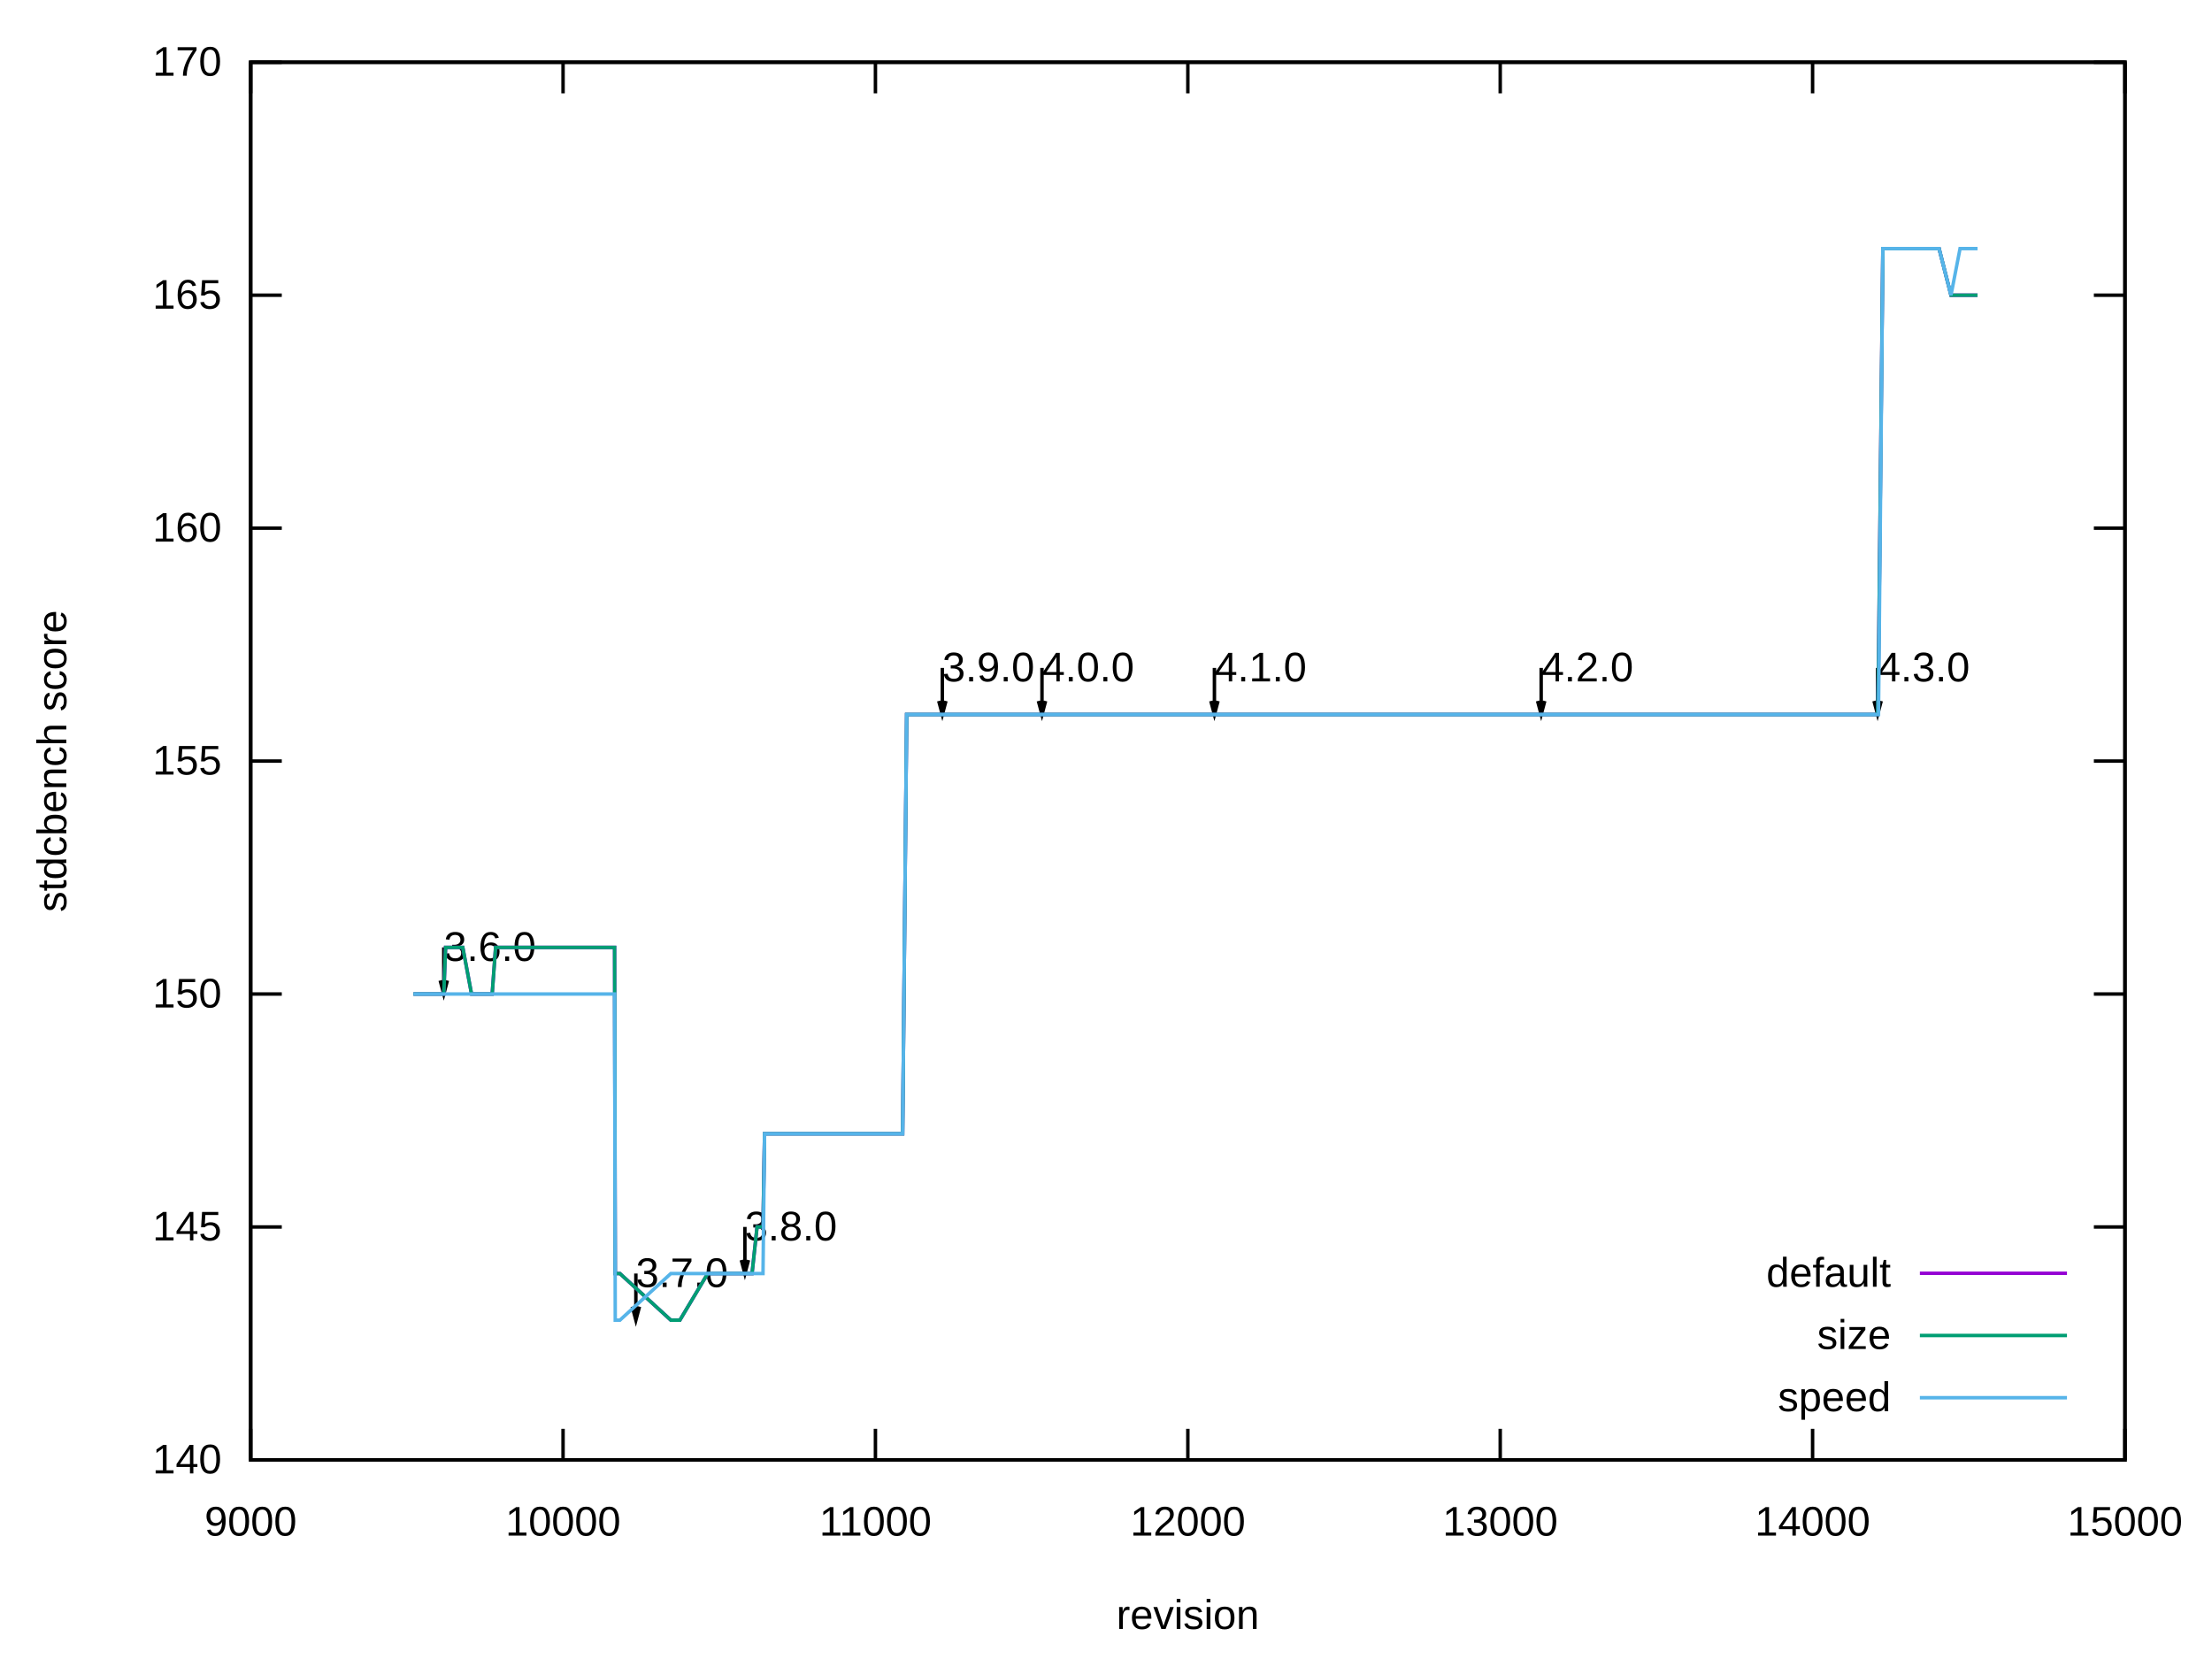
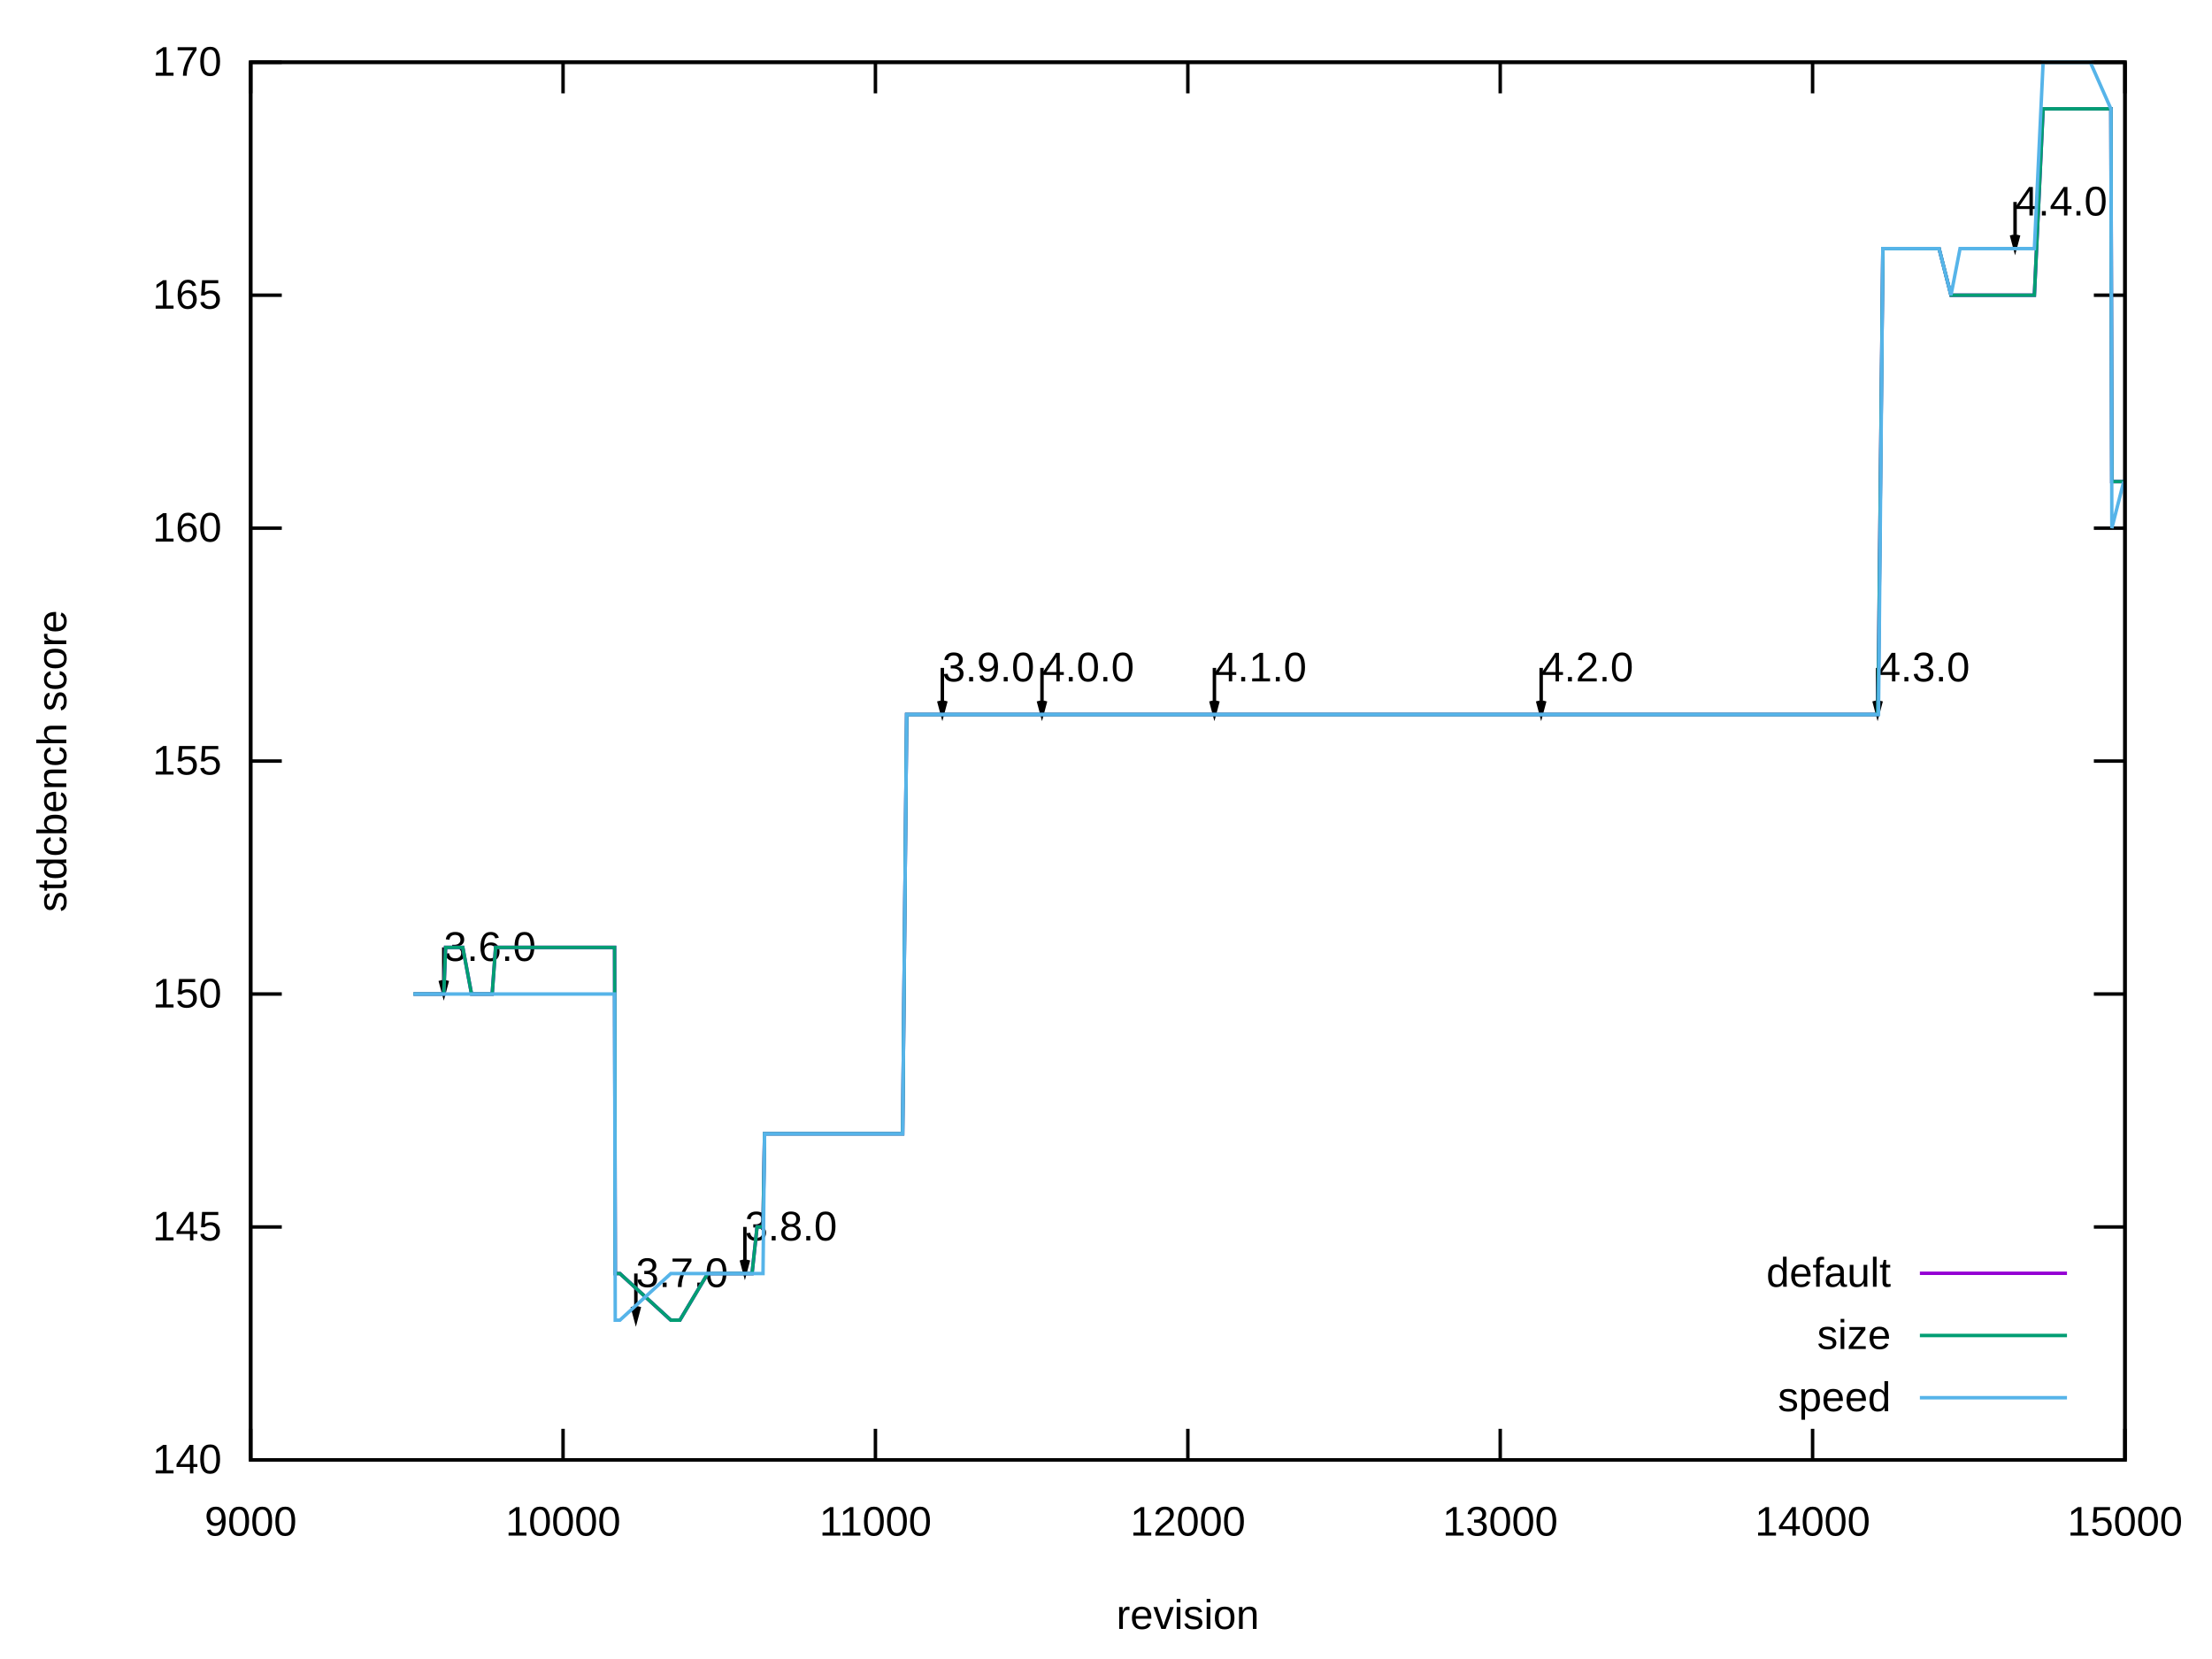
<svg xmlns="http://www.w3.org/2000/svg" xmlns:xlink="http://www.w3.org/1999/xlink" width="640" height="480" viewBox="0 0 640 480">
  <g id="gnuplot_canvas">
    <rect x="0" y="0" width="640" height="480" fill="none" />
    <defs>
      <circle id="gpDot" r="0.5" stroke-width="0.5" stroke="currentColor" />
      <path id="gpPt0" stroke-width="0.222" stroke="currentColor" d="M-1,0 h2 M0,-1 v2" />
      <path id="gpPt1" stroke-width="0.222" stroke="currentColor" d="M-1,-1 L1,1 M1,-1 L-1,1" />
      <path id="gpPt2" stroke-width="0.222" stroke="currentColor" d="M-1,0 L1,0 M0,-1 L0,1 M-1,-1 L1,1 M-1,1 L1,-1" />
      <rect id="gpPt3" stroke-width="0.222" stroke="currentColor" x="-1" y="-1" width="2" height="2" />
      <rect id="gpPt4" stroke-width="0.222" stroke="currentColor" fill="currentColor" x="-1" y="-1" width="2" height="2" />
      <circle id="gpPt5" stroke-width="0.222" stroke="currentColor" cx="0" cy="0" r="1" />
      <use xlink:href="#gpPt5" id="gpPt6" fill="currentColor" stroke="none" />
      <path id="gpPt7" stroke-width="0.222" stroke="currentColor" d="M0,-1.33 L-1.33,0.67 L1.33,0.67 z" />
      <use xlink:href="#gpPt7" id="gpPt8" fill="currentColor" stroke="none" />
      <use xlink:href="#gpPt7" id="gpPt9" stroke="currentColor" transform="rotate(180)" />
      <use xlink:href="#gpPt9" id="gpPt10" fill="currentColor" stroke="none" />
      <use xlink:href="#gpPt3" id="gpPt11" stroke="currentColor" transform="rotate(45)" />
      <use xlink:href="#gpPt11" id="gpPt12" fill="currentColor" stroke="none" />
      <path id="gpPt13" stroke-width="0.222" stroke="currentColor" d="M0,1.330 L1.265,0.411 L0.782,-1.067 L-0.782,-1.076 L-1.265,0.411 z" />
      <use xlink:href="#gpPt13" id="gpPt14" fill="currentColor" stroke="none" />
      <filter id="textbox" filterUnits="objectBoundingBox" x="0" y="0" height="1" width="1">
        <feFlood flood-color="white" flood-opacity="1" result="bgnd" />
        <feComposite in="SourceGraphic" in2="bgnd" operator="atop" />
      </filter>
      <filter id="greybox" filterUnits="objectBoundingBox" x="0" y="0" height="1" width="1">
        <feFlood flood-color="lightgrey" flood-opacity="1" result="grey" />
        <feComposite in="SourceGraphic" in2="grey" operator="atop" />
      </filter>
    </defs>
    <g fill="none" color="white" stroke="currentColor" stroke-width="1.00" stroke-linecap="butt" stroke-linejoin="miter">
</g>
    <g fill="none" color="black" stroke="currentColor" stroke-width="1.00" stroke-linecap="butt" stroke-linejoin="miter">
      <path stroke="black" d="M72.53,422.40 L81.53,422.40 M614.82,422.40 L605.82,422.40  " />
      <g transform="translate(64.14,426.30)" stroke="none" fill="black" font-family="Arial" font-size="12.00" text-anchor="end">
        <text>
          <tspan font-family="Arial"> 140</tspan>
        </text>
      </g>
    </g>
    <g fill="none" color="black" stroke="currentColor" stroke-width="1.00" stroke-linecap="butt" stroke-linejoin="miter">
      <path stroke="black" d="M72.53,355.00 L81.53,355.00 M614.82,355.00 L605.82,355.00  " />
      <g transform="translate(64.14,358.90)" stroke="none" fill="black" font-family="Arial" font-size="12.00" text-anchor="end">
        <text>
          <tspan font-family="Arial"> 145</tspan>
        </text>
      </g>
    </g>
    <g fill="none" color="black" stroke="currentColor" stroke-width="1.00" stroke-linecap="butt" stroke-linejoin="miter">
      <path stroke="black" d="M72.53,287.60 L81.53,287.60 M614.82,287.60 L605.82,287.60  " />
      <g transform="translate(64.14,291.50)" stroke="none" fill="black" font-family="Arial" font-size="12.00" text-anchor="end">
        <text>
          <tspan font-family="Arial"> 150</tspan>
        </text>
      </g>
    </g>
    <g fill="none" color="black" stroke="currentColor" stroke-width="1.00" stroke-linecap="butt" stroke-linejoin="miter">
      <path stroke="black" d="M72.53,220.20 L81.53,220.20 M614.82,220.20 L605.82,220.20  " />
      <g transform="translate(64.14,224.10)" stroke="none" fill="black" font-family="Arial" font-size="12.00" text-anchor="end">
        <text>
          <tspan font-family="Arial"> 155</tspan>
        </text>
      </g>
    </g>
    <g fill="none" color="black" stroke="currentColor" stroke-width="1.00" stroke-linecap="butt" stroke-linejoin="miter">
      <path stroke="black" d="M72.53,152.81 L81.53,152.81 M614.82,152.81 L605.82,152.81  " />
      <g transform="translate(64.14,156.71)" stroke="none" fill="black" font-family="Arial" font-size="12.00" text-anchor="end">
        <text>
          <tspan font-family="Arial"> 160</tspan>
        </text>
      </g>
    </g>
    <g fill="none" color="black" stroke="currentColor" stroke-width="1.00" stroke-linecap="butt" stroke-linejoin="miter">
      <path stroke="black" d="M72.53,85.41 L81.53,85.41 M614.82,85.41 L605.82,85.41  " />
      <g transform="translate(64.14,89.31)" stroke="none" fill="black" font-family="Arial" font-size="12.00" text-anchor="end">
        <text>
          <tspan font-family="Arial"> 165</tspan>
        </text>
      </g>
    </g>
    <g fill="none" color="black" stroke="currentColor" stroke-width="1.00" stroke-linecap="butt" stroke-linejoin="miter">
      <path stroke="black" d="M72.53,18.01 L81.53,18.01 M614.82,18.01 L605.82,18.01  " />
      <g transform="translate(64.14,21.91)" stroke="none" fill="black" font-family="Arial" font-size="12.00" text-anchor="end">
        <text>
          <tspan font-family="Arial"> 170</tspan>
        </text>
      </g>
    </g>
    <g fill="none" color="black" stroke="currentColor" stroke-width="1.00" stroke-linecap="butt" stroke-linejoin="miter">
      <path stroke="black" d="M72.53,422.40 L72.53,413.40 M72.53,18.01 L72.53,27.01  " />
      <g transform="translate(72.53,444.30)" stroke="none" fill="black" font-family="Arial" font-size="12.00" text-anchor="middle">
        <text>
          <tspan font-family="Arial"> 9000</tspan>
        </text>
      </g>
    </g>
    <g fill="none" color="black" stroke="currentColor" stroke-width="1.00" stroke-linecap="butt" stroke-linejoin="miter">
      <path stroke="black" d="M162.91,422.40 L162.91,413.40 M162.91,18.01 L162.91,27.01  " />
      <g transform="translate(162.91,444.30)" stroke="none" fill="black" font-family="Arial" font-size="12.00" text-anchor="middle">
        <text>
          <tspan font-family="Arial"> 10000</tspan>
        </text>
      </g>
    </g>
    <g fill="none" color="black" stroke="currentColor" stroke-width="1.00" stroke-linecap="butt" stroke-linejoin="miter">
      <path stroke="black" d="M253.29,422.40 L253.29,413.40 M253.29,18.01 L253.29,27.01  " />
      <g transform="translate(253.29,444.30)" stroke="none" fill="black" font-family="Arial" font-size="12.00" text-anchor="middle">
        <text>
          <tspan font-family="Arial"> 11000</tspan>
        </text>
      </g>
    </g>
    <g fill="none" color="black" stroke="currentColor" stroke-width="1.00" stroke-linecap="butt" stroke-linejoin="miter">
      <path stroke="black" d="M343.68,422.40 L343.68,413.40 M343.68,18.01 L343.68,27.01  " />
      <g transform="translate(343.68,444.30)" stroke="none" fill="black" font-family="Arial" font-size="12.00" text-anchor="middle">
        <text>
          <tspan font-family="Arial"> 12000</tspan>
        </text>
      </g>
    </g>
    <g fill="none" color="black" stroke="currentColor" stroke-width="1.00" stroke-linecap="butt" stroke-linejoin="miter">
      <path stroke="black" d="M434.06,422.40 L434.06,413.40 M434.06,18.01 L434.06,27.01  " />
      <g transform="translate(434.06,444.30)" stroke="none" fill="black" font-family="Arial" font-size="12.00" text-anchor="middle">
        <text>
          <tspan font-family="Arial"> 13000</tspan>
        </text>
      </g>
    </g>
    <g fill="none" color="black" stroke="currentColor" stroke-width="1.00" stroke-linecap="butt" stroke-linejoin="miter">
      <path stroke="black" d="M524.44,422.40 L524.44,413.40 M524.44,18.01 L524.44,27.01  " />
      <g transform="translate(524.44,444.30)" stroke="none" fill="black" font-family="Arial" font-size="12.00" text-anchor="middle">
        <text>
          <tspan font-family="Arial"> 14000</tspan>
        </text>
      </g>
    </g>
    <g fill="none" color="black" stroke="currentColor" stroke-width="1.00" stroke-linecap="butt" stroke-linejoin="miter">
      <path stroke="black" d="M614.82,422.40 L614.82,413.40 M614.82,18.01 L614.82,27.01  " />
      <g transform="translate(614.82,444.30)" stroke="none" fill="black" font-family="Arial" font-size="12.00" text-anchor="middle">
        <text>
          <tspan font-family="Arial"> 15000</tspan>
        </text>
      </g>
    </g>
    <g fill="none" color="black" stroke="currentColor" stroke-width="1.00" stroke-linecap="butt" stroke-linejoin="miter">
</g>
    <g fill="none" color="black" stroke="currentColor" stroke-width="1.00" stroke-linecap="butt" stroke-linejoin="miter">
      <path stroke="black" d="M72.53,18.01 L72.53,422.40 L614.82,422.40 L614.82,18.01 L72.53,18.01 Z  " />
      <g transform="translate(128.39,278.02)" stroke="none" fill="black" font-family="Arial" font-size="12.00" text-anchor="start">
        <text>
          <tspan font-family="Arial">3.6.0</tspan>
        </text>
      </g>
      <g transform="translate(183.97,372.38)" stroke="none" fill="black" font-family="Arial" font-size="12.00" text-anchor="start">
        <text>
          <tspan font-family="Arial">3.7.0</tspan>
        </text>
      </g>
      <g transform="translate(215.51,358.90)" stroke="none" fill="black" font-family="Arial" font-size="12.00" text-anchor="start">
        <text>
          <tspan font-family="Arial">3.8.0</tspan>
        </text>
      </g>
      <g transform="translate(272.64,197.15)" stroke="none" fill="black" font-family="Arial" font-size="12.00" text-anchor="start">
        <text>
          <tspan font-family="Arial">3.9.0</tspan>
        </text>
      </g>
      <g transform="translate(301.47,197.15)" stroke="none" fill="black" font-family="Arial" font-size="12.00" text-anchor="start">
        <text>
          <tspan font-family="Arial">4.0.0</tspan>
        </text>
      </g>
      <g transform="translate(351.36,197.15)" stroke="none" fill="black" font-family="Arial" font-size="12.00" text-anchor="start">
        <text>
          <tspan font-family="Arial">4.1.0</tspan>
        </text>
      </g>
      <g transform="translate(445.90,197.15)" stroke="none" fill="black" font-family="Arial" font-size="12.00" text-anchor="start">
        <text>
          <tspan font-family="Arial">4.2.0</tspan>
        </text>
      </g>
      <g transform="translate(543.24,197.15)" stroke="none" fill="black" font-family="Arial" font-size="12.00" text-anchor="start">
        <text>
          <tspan font-family="Arial">4.3.0</tspan>
        </text>
      </g>
-       <path stroke="black" d="M127.36,283.69 L128.40,287.59 L129.44,283.69 M128.40,274.11 L128.40,287.59 M182.94,378.05 L183.98,381.95 L185.02,378.05   M183.98,368.47 L183.98,381.95 M214.48,364.57 L215.52,368.47 L216.56,364.57 M215.52,354.99 L215.52,368.47 M271.61,202.82   L272.65,206.72 L273.69,202.82 M272.65,193.24 L272.65,206.72 M300.44,202.82 L301.48,206.72 L302.52,202.82 M301.48,193.24   L301.48,206.72 M350.33,202.82 L351.37,206.72 L352.41,202.82 M351.37,193.24 L351.37,206.72 M444.87,202.82 L445.91,206.72   L446.95,202.82 M445.91,193.24 L445.91,206.72 M542.21,202.82 L543.25,206.72 L544.29,202.82 M543.25,193.24 L543.25,206.72    " />
-     </g>
-     <g fill="none" color="black" stroke="currentColor" stroke-width="1.00" stroke-linecap="butt" stroke-linejoin="miter">
-       <g transform="translate(19.18,220.21) rotate(270)" stroke="none" fill="black" font-family="Arial" font-size="12.00" text-anchor="middle">
-         <text>
-           <tspan font-family="Arial">stdcbench score</tspan>
-         </text>
-       </g>
-     </g>
-     <g fill="none" color="black" stroke="currentColor" stroke-width="1.00" stroke-linecap="butt" stroke-linejoin="miter">
-       <g transform="translate(343.67,471.30)" stroke="none" fill="black" font-family="Arial" font-size="12.00" text-anchor="middle">
-         <text>
-           <tspan font-family="Arial">revision</tspan>
-         </text>
-       </g>
+       <g transform="translate(583.01,62.35)" stroke="none" fill="black" font-family="Arial" font-size="12.00" text-anchor="start">
+         <text>
+           <tspan font-family="Arial">4.4.0</tspan>
+         </text>
+       </g>
+     </g>
+     <g fill="none" color="black" stroke="currentColor" stroke-width="1.00" stroke-linecap="butt" stroke-linejoin="miter">
+       <path stroke="black" d="M127.36,283.69 L128.40,287.59 L129.44,283.69 M128.40,274.11 L128.40,287.59  " />
+     </g>
+     <g fill="none" color="black" stroke="currentColor" stroke-width="1.00" stroke-linecap="butt" stroke-linejoin="miter">
+       <path stroke="black" d="M182.94,378.05 L183.98,381.95 L185.02,378.05 M183.98,368.47 L183.98,381.95  " />
+     </g>
+     <g fill="none" color="black" stroke="currentColor" stroke-width="1.00" stroke-linecap="butt" stroke-linejoin="miter">
+       <path stroke="black" d="M214.48,364.57 L215.52,368.47 L216.56,364.57 M215.52,354.99 L215.52,368.47  " />
+     </g>
+     <g fill="none" color="black" stroke="currentColor" stroke-width="1.00" stroke-linecap="butt" stroke-linejoin="miter">
+       <path stroke="black" d="M271.61,202.82 L272.65,206.72 L273.69,202.82 M272.65,193.24 L272.65,206.72  " />
+     </g>
+     <g fill="none" color="black" stroke="currentColor" stroke-width="1.00" stroke-linecap="butt" stroke-linejoin="miter">
+       <path stroke="black" d="M300.44,202.82 L301.48,206.72 L302.52,202.82 M301.48,193.24 L301.48,206.72  " />
+     </g>
+     <g fill="none" color="black" stroke="currentColor" stroke-width="1.00" stroke-linecap="butt" stroke-linejoin="miter">
+       <path stroke="black" d="M350.33,202.82 L351.37,206.72 L352.41,202.82 M351.37,193.24 L351.37,206.72  " />
+     </g>
+     <g fill="none" color="black" stroke="currentColor" stroke-width="1.00" stroke-linecap="butt" stroke-linejoin="miter">
+       <path stroke="black" d="M444.87,202.82 L445.91,206.72 L446.95,202.82 M445.91,193.24 L445.91,206.72  " />
+     </g>
+     <g fill="none" color="black" stroke="currentColor" stroke-width="1.00" stroke-linecap="butt" stroke-linejoin="miter">
+       <path stroke="black" d="M542.21,202.82 L543.25,206.72 L544.29,202.82 M543.25,193.24 L543.25,206.72  " />
+     </g>
+     <g fill="none" color="black" stroke="currentColor" stroke-width="1.00" stroke-linecap="butt" stroke-linejoin="miter">
+       <path stroke="black" d="M581.98,68.02 L583.02,71.92 L584.06,68.02 M583.02,58.44 L583.02,71.92  " />
    </g>
    <g fill="none" color="black" stroke="currentColor" stroke-width="1.00" stroke-linecap="butt" stroke-linejoin="miter">
</g>
    <g id="gnuplot_plot_1">
      <g fill="none" color="black" stroke="currentColor" stroke-width="1.00" stroke-linecap="butt" stroke-linejoin="miter">
        <g transform="translate(547.09,372.30)" stroke="none" fill="black" font-family="Arial" font-size="12.00" text-anchor="end">
          <text>
            <tspan font-family="Arial">default</tspan>
          </text>
        </g>
      </g>
      <g fill="none" color="black" stroke="currentColor" stroke-width="1.00" stroke-linecap="butt" stroke-linejoin="miter">
-         <path stroke="rgb(148,   0, 211)" d="M555.48,368.40 L598.04,368.40 M119.62,287.60 L121.34,287.60 L122.24,287.60 L123.87,287.60 L125.04,287.60 L125.76,287.60   L126.40,287.60 L126.85,287.60 L126.94,287.60 L127.03,287.60 L127.12,287.60 L128.39,287.60 L128.93,274.12 L129.65,274.12   L129.92,274.12 L130.01,274.12 L130.10,274.12 L130.19,274.12 L130.37,274.12 L130.83,274.12 L130.92,274.12 L131.19,274.12   L131.37,274.12 L131.55,274.12 L131.64,274.12 L132.09,274.12 L132.36,274.12 L132.54,274.12 L132.63,274.12 L132.72,274.12   L133.90,274.12 L136.43,287.60 L138.51,287.60 L139.41,287.60 L140.05,287.60 L140.41,287.60 L141.31,287.60 L141.58,287.60   L141.67,287.60 L141.76,287.60 L141.85,287.60 L142.40,287.60 L143.39,274.12 L143.93,274.12 L144.02,274.12 L144.20,274.12   L144.56,274.12 L145.11,274.12 L145.47,274.12 L145.56,274.12 L146.19,274.12 L146.46,274.12 L146.55,274.12 L146.64,274.12   L147.55,274.12 L147.73,274.12 L148.09,274.12 L151.98,274.12 L158.30,274.12 L158.66,274.12 L158.84,274.12 L158.93,274.12   L159.39,274.12 L177.64,274.12 L177.82,274.12 L178.01,368.48 L178.64,368.48 L179.27,368.48 L179.36,368.48 L194.09,381.96   L194.45,381.96 L194.55,381.96 L195.99,381.96 L196.08,381.96 L196.71,381.96 L204.76,368.48 L207.65,368.48 L209.01,368.48   L211.72,368.48 L213.34,368.48 L215.51,368.48 L216.42,368.48 L217.23,368.48 L217.59,368.48 L219.04,355.00 L220.76,355.00   L221.21,328.04 L222.20,328.04 L222.56,328.04 L223.29,328.04 L232.96,328.04 L233.59,328.04 L233.95,328.04 L234.04,328.04   L234.13,328.04 L234.31,328.04 L235.22,328.04 L244.26,328.04 L249.68,328.04 L250.94,328.04 L261.16,328.04 L262.33,206.73   L266.85,206.73 L272.64,206.73 L276.79,206.73 L283.12,206.73 L283.57,206.73 L286.82,206.73 L292.61,206.73 L292.88,206.73   L293.69,206.73 L299.12,206.73 L299.30,206.73 L301.47,206.73 L306.26,206.73 L308.79,206.73 L308.88,206.73 L309.78,206.73   L310.23,206.73 L310.32,206.73 L310.87,206.73 L310.96,206.73 L318.55,206.73 L327.59,206.73 L343.77,206.73 L348.74,206.73   L351.36,206.73 L352.53,206.73 L352.71,206.73 L352.89,206.73 L353.26,206.73 L353.53,206.73 L353.98,206.73 L379.10,206.73   L381.18,206.73 L382.54,206.73 L384.35,206.73 L385.61,206.73 L387.78,206.73 L388.41,206.73 L389.59,206.73 L401.70,206.73   L404.50,206.73 L405.95,206.73 L406.22,206.73 L411.10,206.73 L414.53,206.73 L415.53,206.73 L418.42,206.73 L421.58,206.73   L422.76,206.73 L424.21,206.73 L425.02,206.73 L431.25,206.73 L445.90,206.73 L452.13,206.73 L461.17,206.73 L478.80,206.73   L496.33,206.73 L497.23,206.73 L498.14,206.73 L501.66,206.73 L503.83,206.73 L506.36,206.73 L515.40,206.73 L524.44,206.73   L541.07,206.73 L543.24,206.73 L543.51,193.25 L544.77,71.93 L545.68,71.93 L545.95,71.93 L546.67,71.93 L546.85,71.93   L547.30,71.93 L551.55,71.93 L555.71,71.93 L557.88,71.93 L560.41,71.93 L561.04,71.93 L564.48,85.41 L567.10,85.41   L570.53,85.41 L572.16,85.41  " />
+         <path stroke="rgb(148,   0, 211)" d="M555.48,368.40 L598.04,368.40 M119.62,287.60 L121.34,287.60 L122.24,287.60 L123.87,287.60 L125.04,287.60 L125.76,287.60   L126.40,287.60 L126.85,287.60 L126.94,287.60 L127.03,287.60 L127.12,287.60 L128.39,287.60 L128.93,274.12 L129.65,274.12   L129.92,274.12 L130.01,274.12 L130.10,274.12 L130.19,274.12 L130.37,274.12 L130.83,274.12 L130.92,274.12 L131.19,274.12   L131.37,274.12 L131.55,274.12 L131.64,274.12 L132.09,274.12 L132.36,274.12 L132.54,274.12 L132.63,274.12 L132.72,274.12   L133.90,274.12 L136.43,287.60 L138.51,287.60 L139.41,287.60 L140.05,287.60 L140.41,287.60 L141.31,287.60 L141.58,287.60   L141.67,287.60 L141.76,287.60 L141.85,287.60 L142.40,287.60 L143.39,274.12 L143.93,274.12 L144.02,274.12 L144.20,274.12   L144.56,274.12 L145.11,274.12 L145.47,274.12 L145.56,274.12 L146.19,274.12 L146.46,274.12 L146.55,274.12 L146.64,274.12   L147.55,274.12 L147.73,274.12 L148.09,274.12 L151.98,274.12 L158.30,274.12 L158.66,274.12 L158.84,274.12 L158.93,274.12   L159.39,274.12 L177.64,274.12 L177.82,274.12 L178.01,368.48 L178.64,368.48 L179.27,368.48 L179.36,368.48 L194.09,381.96   L194.45,381.96 L194.55,381.96 L195.99,381.96 L196.08,381.96 L196.71,381.96 L204.76,368.48 L207.65,368.48 L209.01,368.48   L211.72,368.48 L213.34,368.48 L215.51,368.48 L216.42,368.48 L217.23,368.48 L217.59,368.48 L219.04,355.00 L220.76,355.00   L221.21,328.04 L222.20,328.04 L222.56,328.04 L223.29,328.04 L232.96,328.04 L233.59,328.04 L233.95,328.04 L234.04,328.04   L234.13,328.04 L234.31,328.04 L235.22,328.04 L244.26,328.04 L249.68,328.04 L250.94,328.04 L261.16,328.04 L262.33,206.73   L266.85,206.73 L272.64,206.73 L276.79,206.73 L283.12,206.73 L283.57,206.73 L286.82,206.73 L292.61,206.73 L292.88,206.73   L293.69,206.73 L299.12,206.73 L299.30,206.73 L301.47,206.73 L306.26,206.73 L308.79,206.73 L308.88,206.73 L309.78,206.73   L310.23,206.73 L310.32,206.73 L310.87,206.73 L310.96,206.73 L318.55,206.73 L327.59,206.73 L343.77,206.73 L348.74,206.73   L351.36,206.73 L352.53,206.73 L352.71,206.73 L352.89,206.73 L353.26,206.73 L353.53,206.73 L353.98,206.73 L379.10,206.73   L381.18,206.73 L382.54,206.73 L384.35,206.73 L385.61,206.73 L387.78,206.73 L388.41,206.73 L389.59,206.73 L401.70,206.73   L404.50,206.73 L405.95,206.73 L406.22,206.73 L411.10,206.73 L414.53,206.73 L415.53,206.73 L418.42,206.73 L421.58,206.73   L422.76,206.73 L424.21,206.73 L425.02,206.73 L431.25,206.73 L445.90,206.73 L452.13,206.73 L461.17,206.73 L478.80,206.73   L496.33,206.73 L497.23,206.73 L498.14,206.73 L501.66,206.73 L503.83,206.73 L506.36,206.73 L515.40,206.73 L524.44,206.73   L541.07,206.73 L543.24,206.73 L543.51,193.25 L544.77,71.93 L545.68,71.93 L545.95,71.93 L546.67,71.93 L546.85,71.93   L547.30,71.93 L551.55,71.93 L555.71,71.93 L557.88,71.93 L560.41,71.93 L561.04,71.93 L564.48,85.41 L567.10,85.41   L570.53,85.41 L572.16,85.41 L583.01,85.41 L583.19,85.41 L588.61,85.41 L591.14,31.49 L598.28,31.49 L604.79,31.49   L610.75,31.49 L611.02,139.33 L614.46,139.33  " />
      </g>
    </g>
    <g id="gnuplot_plot_2">
      <g fill="none" color="black" stroke="currentColor" stroke-width="1.00" stroke-linecap="butt" stroke-linejoin="miter">
        <g transform="translate(547.09,390.30)" stroke="none" fill="black" font-family="Arial" font-size="12.00" text-anchor="end">
          <text>
            <tspan font-family="Arial">size</tspan>
          </text>
        </g>
      </g>
      <g fill="none" color="black" stroke="currentColor" stroke-width="1.00" stroke-linecap="butt" stroke-linejoin="miter">
-         <path stroke="rgb(  0, 158, 115)" d="M555.48,386.40 L598.04,386.40 M119.62,287.60 L121.34,287.60 L122.24,287.60 L123.87,287.60 L125.04,287.60 L125.76,287.60   L126.40,287.60 L126.85,287.60 L126.94,287.60 L127.03,287.60 L127.12,287.60 L128.39,287.60 L128.93,274.12 L129.65,274.12   L129.92,274.12 L130.01,274.12 L130.10,274.12 L130.19,274.12 L130.37,274.12 L130.83,274.12 L130.92,274.12 L131.19,274.12   L131.37,274.12 L131.55,274.12 L131.64,274.12 L132.09,274.12 L132.36,274.12 L132.54,274.12 L132.63,274.12 L132.72,274.12   L133.90,274.12 L136.43,287.60 L138.51,287.60 L139.41,287.60 L140.05,287.60 L140.41,287.60 L141.31,287.60 L141.58,287.60   L141.67,287.60 L141.76,287.60 L141.85,287.60 L142.40,287.60 L143.39,274.12 L143.93,274.12 L144.02,274.12 L144.20,274.12   L144.56,274.12 L145.11,274.12 L145.47,274.12 L145.56,274.12 L146.19,274.12 L146.46,274.12 L146.55,274.12 L146.64,274.12   L147.55,274.12 L147.73,274.12 L148.09,274.12 L151.98,274.12 L158.30,274.12 L158.66,274.12 L158.84,274.12 L158.93,274.12   L159.39,274.12 L177.64,274.12 L177.82,274.12 L178.01,368.48 L178.64,368.48 L179.27,368.48 L179.36,368.48 L194.09,381.96   L194.45,381.96 L194.55,381.96 L195.99,381.96 L196.08,381.96 L196.71,381.96 L204.76,368.48 L207.65,368.48 L209.01,368.48   L211.72,368.48 L213.34,368.48 L215.51,368.48 L216.42,368.48 L217.23,368.48 L217.59,368.48 L219.04,355.00 L220.76,355.00   L221.21,328.04 L222.20,328.04 L222.56,328.04 L223.29,328.04 L232.96,328.04 L233.59,328.04 L233.95,328.04 L234.04,328.04   L234.13,328.04 L234.31,328.04 L235.22,328.04 L244.26,328.04 L249.68,328.04 L250.94,328.04 L261.16,328.04 L262.33,206.73   L266.85,206.73 L272.64,206.73 L276.79,206.73 L283.12,206.73 L283.57,206.73 L286.82,206.73 L292.61,206.73 L292.88,206.73   L293.69,206.73 L299.12,206.73 L299.30,206.73 L301.47,206.73 L306.26,206.73 L308.79,206.73 L308.88,206.73 L309.78,206.73   L310.23,206.73 L310.32,206.73 L310.87,206.73 L310.96,206.73 L318.55,206.73 L327.59,206.73 L343.77,206.73 L348.74,206.73   L351.36,206.73 L352.53,206.73 L352.71,206.73 L352.89,206.73 L353.26,206.73 L353.53,206.73 L353.98,206.73 L379.10,206.73   L381.18,206.73 L382.54,206.73 L384.35,206.73 L385.61,206.73 L387.78,206.73 L388.41,206.73 L389.59,206.73 L401.70,206.73   L404.50,206.73 L405.95,206.73 L406.22,206.73 L411.10,206.73 L414.53,206.73 L415.53,206.73 L418.42,206.73 L421.58,206.73   L422.76,206.73 L424.21,206.73 L425.02,206.73 L431.25,206.73 L445.90,206.73 L452.13,206.73 L461.17,206.73 L478.80,206.73   L496.33,206.73 L497.23,206.73 L498.14,206.73 L501.66,206.73 L503.83,206.73 L506.36,206.73 L515.40,206.73 L524.44,206.73   L541.07,206.73 L543.24,206.73 L543.51,193.25 L544.77,71.93 L545.68,71.93 L545.95,71.93 L546.67,71.93 L546.85,71.93   L547.30,71.93 L551.55,71.93 L555.71,71.93 L557.88,71.93 L560.41,71.93 L561.04,71.93 L564.48,85.41 L567.10,85.41   L570.53,85.41 L572.16,85.41  " />
+         <path stroke="rgb(  0, 158, 115)" d="M555.48,386.40 L598.04,386.40 M119.62,287.60 L121.34,287.60 L122.24,287.60 L123.87,287.60 L125.04,287.60 L125.76,287.60   L126.40,287.60 L126.85,287.60 L126.94,287.60 L127.03,287.60 L127.12,287.60 L128.39,287.60 L128.93,274.12 L129.65,274.12   L129.92,274.12 L130.01,274.12 L130.10,274.12 L130.19,274.12 L130.37,274.12 L130.83,274.12 L130.92,274.12 L131.19,274.12   L131.37,274.12 L131.55,274.12 L131.64,274.12 L132.09,274.12 L132.36,274.12 L132.54,274.12 L132.63,274.12 L132.72,274.12   L133.90,274.12 L136.43,287.60 L138.51,287.60 L139.41,287.60 L140.05,287.60 L140.41,287.60 L141.31,287.60 L141.58,287.60   L141.67,287.60 L141.76,287.60 L141.85,287.60 L142.40,287.60 L143.39,274.12 L143.93,274.12 L144.02,274.12 L144.20,274.12   L144.56,274.12 L145.11,274.12 L145.47,274.12 L145.56,274.12 L146.19,274.12 L146.46,274.12 L146.55,274.12 L146.64,274.12   L147.55,274.12 L147.73,274.12 L148.09,274.12 L151.98,274.12 L158.30,274.12 L158.66,274.12 L158.84,274.12 L158.93,274.12   L159.39,274.12 L177.64,274.12 L177.82,274.12 L178.01,368.48 L178.64,368.48 L179.27,368.48 L179.36,368.48 L194.09,381.96   L194.45,381.96 L194.55,381.96 L195.99,381.96 L196.08,381.96 L196.71,381.96 L204.76,368.48 L207.65,368.48 L209.01,368.48   L211.72,368.48 L213.34,368.48 L215.51,368.48 L216.42,368.48 L217.23,368.48 L217.59,368.48 L219.04,355.00 L220.76,355.00   L221.21,328.04 L222.20,328.04 L222.56,328.04 L223.29,328.04 L232.96,328.04 L233.59,328.04 L233.95,328.04 L234.04,328.04   L234.13,328.04 L234.31,328.04 L235.22,328.04 L244.26,328.04 L249.68,328.04 L250.94,328.04 L261.16,328.04 L262.33,206.73   L266.85,206.73 L272.64,206.73 L276.79,206.73 L283.12,206.73 L283.57,206.73 L286.82,206.73 L292.61,206.73 L292.88,206.73   L293.69,206.73 L299.12,206.73 L299.30,206.73 L301.47,206.73 L306.26,206.73 L308.79,206.73 L308.88,206.73 L309.78,206.73   L310.23,206.73 L310.32,206.73 L310.87,206.73 L310.96,206.73 L318.55,206.73 L327.59,206.73 L343.77,206.73 L348.74,206.73   L351.36,206.73 L352.53,206.73 L352.71,206.73 L352.89,206.73 L353.26,206.73 L353.53,206.73 L353.98,206.73 L379.10,206.73   L381.18,206.73 L382.54,206.73 L384.35,206.73 L385.61,206.73 L387.78,206.73 L388.41,206.73 L389.59,206.73 L401.70,206.73   L404.50,206.73 L405.95,206.73 L406.22,206.73 L411.10,206.73 L414.53,206.73 L415.53,206.73 L418.42,206.73 L421.58,206.73   L422.76,206.73 L424.21,206.73 L425.02,206.73 L431.25,206.73 L445.90,206.73 L452.13,206.73 L461.17,206.73 L478.80,206.73   L496.33,206.73 L497.23,206.73 L498.14,206.73 L501.66,206.73 L503.83,206.73 L506.36,206.73 L515.40,206.73 L524.44,206.73   L541.07,206.73 L543.24,206.73 L543.51,193.25 L544.77,71.93 L545.68,71.93 L545.95,71.93 L546.67,71.93 L546.85,71.93   L547.30,71.93 L551.55,71.93 L555.71,71.93 L557.88,71.93 L560.41,71.93 L561.04,71.93 L564.48,85.41 L567.10,85.41   L570.53,85.41 L572.16,85.41 L583.01,85.41 L583.19,85.41 L588.61,85.41 L591.14,31.49 L598.28,31.49 L604.79,31.49   L610.75,31.49 L611.02,139.33 L614.46,139.33  " />
      </g>
    </g>
    <g id="gnuplot_plot_3">
      <g fill="none" color="black" stroke="currentColor" stroke-width="1.00" stroke-linecap="butt" stroke-linejoin="miter">
        <g transform="translate(547.09,408.30)" stroke="none" fill="black" font-family="Arial" font-size="12.00" text-anchor="end">
          <text>
            <tspan font-family="Arial">speed</tspan>
          </text>
        </g>
      </g>
      <g fill="none" color="black" stroke="currentColor" stroke-width="1.00" stroke-linecap="butt" stroke-linejoin="miter">
-         <path stroke="rgb( 86, 180, 233)" d="M555.48,404.40 L598.04,404.40 M119.62,287.60 L121.34,287.60 L122.24,287.60 L123.87,287.60 L125.04,287.60 L125.76,287.60   L126.40,287.60 L126.85,287.60 L126.94,287.60 L127.03,287.60 L127.12,287.60 L128.39,287.60 L128.93,287.60 L129.65,287.60   L129.92,287.60 L130.01,287.60 L130.10,287.60 L130.19,287.60 L130.37,287.60 L130.83,287.60 L130.92,287.60 L131.19,287.60   L131.37,287.60 L131.55,287.60 L131.64,287.60 L132.09,287.60 L132.36,287.60 L132.54,287.60 L132.63,287.60 L132.72,287.60   L133.90,287.60 L136.43,287.60 L138.51,287.60 L139.41,287.60 L140.05,287.60 L140.41,287.60 L141.31,287.60 L141.58,287.60   L141.67,287.60 L141.76,287.60 L141.85,287.60 L142.40,287.60 L143.39,287.60 L143.93,287.60 L144.02,287.60 L144.20,287.60   L144.56,287.60 L145.11,287.60 L145.47,287.60 L145.56,287.60 L146.19,287.60 L146.46,287.60 L146.55,287.60 L146.64,287.60   L147.55,287.60 L147.73,287.60 L148.09,287.60 L151.98,287.60 L158.30,287.60 L158.66,287.60 L158.84,287.60 L158.93,287.60   L159.39,287.60 L177.64,287.60 L177.82,287.60 L178.01,381.96 L178.64,381.96 L179.27,381.96 L179.36,381.96 L194.09,368.48   L194.45,368.48 L194.55,368.48 L195.99,368.48 L196.08,368.48 L196.71,368.48 L204.76,368.48 L207.65,368.48 L209.01,368.48   L211.72,368.48 L213.34,368.48 L215.51,368.48 L216.42,368.48 L217.23,368.48 L217.59,368.48 L219.04,368.48 L220.76,368.48   L221.21,328.04 L222.20,328.04 L222.56,328.04 L223.29,328.04 L232.96,328.04 L233.59,328.04 L233.95,328.04 L234.04,328.04   L234.13,328.04 L234.31,328.04 L235.22,328.04 L244.26,328.04 L249.68,328.04 L250.94,328.04 L261.16,328.04 L262.33,206.73   L266.85,206.73 L272.64,206.73 L276.79,206.73 L283.12,206.73 L283.57,206.73 L286.82,206.73 L292.61,206.73 L292.88,206.73   L293.69,206.73 L299.12,206.73 L299.30,206.73 L301.47,206.73 L306.26,206.73 L308.79,206.73 L308.88,206.73 L309.78,206.73   L310.23,206.73 L310.32,206.73 L310.87,206.73 L310.96,206.73 L318.55,206.73 L327.59,206.73 L343.77,206.73 L348.74,206.73   L351.36,206.73 L352.53,206.73 L352.71,206.73 L352.89,206.73 L353.26,206.73 L353.53,206.73 L353.98,206.73 L379.10,206.73   L381.18,206.73 L382.54,206.73 L384.35,206.73 L385.61,206.73 L387.78,206.73 L388.41,206.73 L389.59,206.73 L401.70,206.73   L404.50,206.73 L405.95,206.73 L406.22,206.73 L411.10,206.73 L414.53,206.73 L415.53,206.73 L418.42,206.73 L421.58,206.73   L422.76,206.73 L424.21,206.73 L425.02,206.73 L431.25,206.73 L445.90,206.73 L452.13,206.73 L461.17,206.73 L478.80,206.73   L496.33,206.73 L497.23,206.73 L498.14,206.73 L501.66,206.73 L503.83,206.73 L506.36,206.73 L515.40,206.73 L524.44,206.73   L541.07,206.73 L543.24,206.73 L543.51,206.73 L544.77,71.93 L545.68,71.93 L545.95,71.93 L546.67,71.93 L546.85,71.93   L547.30,71.93 L551.55,71.93 L555.71,71.93 L557.88,71.93 L560.41,71.93 L561.04,71.93 L564.48,85.41 L567.10,71.93   L570.53,71.93 L572.16,71.93  " />
+         <path stroke="rgb( 86, 180, 233)" d="M555.48,404.40 L598.04,404.40 M119.62,287.60 L121.34,287.60 L122.24,287.60 L123.87,287.60 L125.04,287.60 L125.76,287.60   L126.40,287.60 L126.85,287.60 L126.94,287.60 L127.03,287.60 L127.12,287.60 L128.39,287.60 L128.93,287.60 L129.65,287.60   L129.92,287.60 L130.01,287.60 L130.10,287.60 L130.19,287.60 L130.37,287.60 L130.83,287.60 L130.92,287.60 L131.19,287.60   L131.37,287.60 L131.55,287.60 L131.64,287.60 L132.09,287.60 L132.36,287.60 L132.54,287.60 L132.63,287.60 L132.72,287.60   L133.90,287.60 L136.43,287.60 L138.51,287.60 L139.41,287.60 L140.05,287.60 L140.41,287.60 L141.31,287.60 L141.58,287.60   L141.67,287.60 L141.76,287.60 L141.85,287.60 L142.40,287.60 L143.39,287.60 L143.93,287.60 L144.02,287.60 L144.20,287.60   L144.56,287.60 L145.11,287.60 L145.47,287.60 L145.56,287.60 L146.19,287.60 L146.46,287.60 L146.55,287.60 L146.64,287.60   L147.55,287.60 L147.73,287.60 L148.09,287.60 L151.98,287.60 L158.30,287.60 L158.66,287.60 L158.84,287.60 L158.93,287.60   L159.39,287.60 L177.64,287.60 L177.82,287.60 L178.01,381.96 L178.64,381.96 L179.27,381.96 L179.36,381.96 L194.09,368.48   L194.45,368.48 L194.55,368.48 L195.99,368.48 L196.08,368.48 L196.71,368.48 L204.76,368.48 L207.65,368.48 L209.01,368.48   L211.72,368.48 L213.34,368.48 L215.51,368.48 L216.42,368.48 L217.23,368.48 L217.59,368.48 L219.04,368.48 L220.76,368.48   L221.21,328.04 L222.20,328.04 L222.56,328.04 L223.29,328.04 L232.96,328.04 L233.59,328.04 L233.95,328.04 L234.04,328.04   L234.13,328.04 L234.31,328.04 L235.22,328.04 L244.26,328.04 L249.68,328.04 L250.94,328.04 L261.16,328.04 L262.33,206.73   L266.85,206.73 L272.64,206.73 L276.79,206.73 L283.12,206.73 L283.57,206.73 L286.82,206.73 L292.61,206.73 L292.88,206.73   L293.69,206.73 L299.12,206.73 L299.30,206.73 L301.47,206.73 L306.26,206.73 L308.79,206.73 L308.88,206.73 L309.78,206.73   L310.23,206.73 L310.32,206.73 L310.87,206.73 L310.96,206.73 L318.55,206.73 L327.59,206.73 L343.77,206.73 L348.74,206.73   L351.36,206.73 L352.53,206.73 L352.71,206.73 L352.89,206.73 L353.26,206.73 L353.53,206.73 L353.98,206.73 L379.10,206.73   L381.18,206.73 L382.54,206.73 L384.35,206.73 L385.61,206.73 L387.78,206.73 L388.41,206.73 L389.59,206.73 L401.70,206.73   L404.50,206.73 L405.95,206.73 L406.22,206.73 L411.10,206.73 L414.53,206.73 L415.53,206.73 L418.42,206.73 L421.58,206.73   L422.76,206.73 L424.21,206.73 L425.02,206.73 L431.25,206.73 L445.90,206.73 L452.13,206.73 L461.17,206.73 L478.80,206.73   L496.33,206.73 L497.23,206.73 L498.14,206.73 L501.66,206.73 L503.83,206.73 L506.36,206.73 L515.40,206.73 L524.44,206.73   L541.07,206.73 L543.24,206.73 L543.51,206.73 L544.77,71.93 L545.68,71.93 L545.95,71.93 L546.67,71.93 L546.85,71.93   L547.30,71.93 L551.55,71.93 L555.71,71.93 L557.88,71.93 L560.41,71.93 L561.04,71.93 L564.48,85.41 L567.10,71.93   L570.53,71.93 L572.16,71.93 L583.01,71.93 L583.19,71.93 L588.61,71.93 L591.14,18.01 L598.28,18.01 L604.79,18.01   L610.75,31.49 L611.02,152.81 L614.46,139.33  " />
      </g>
    </g>
    <g fill="none" color="white" stroke="rgb( 86, 180, 233)" stroke-width="2.00" stroke-linecap="butt" stroke-linejoin="miter">
</g>
    <g fill="none" color="black" stroke="currentColor" stroke-width="2.00" stroke-linecap="butt" stroke-linejoin="miter">
</g>
    <g fill="none" color="black" stroke="black" stroke-width="1.00" stroke-linecap="butt" stroke-linejoin="miter">
</g>
    <g fill="none" color="black" stroke="currentColor" stroke-width="1.00" stroke-linecap="butt" stroke-linejoin="miter">
      <path stroke="black" d="M72.53,18.01 L72.53,422.40 L614.82,422.40 L614.82,18.01 L72.53,18.01 Z  " />
-     </g>
+       <g transform="translate(19.18,220.21) rotate(270.00)" stroke="none" fill="black" font-family="Arial" font-size="12.00" text-anchor="middle">
+         <text>
+           <tspan font-family="Arial">stdcbench score</tspan>
+         </text>
+       </g>
+     </g>
+     <g fill="none" color="black" stroke="currentColor" stroke-width="1.00" stroke-linecap="butt" stroke-linejoin="miter">
+       <g transform="translate(343.67,471.30)" stroke="none" fill="black" font-family="Arial" font-size="12.00" text-anchor="middle">
+         <text>
+           <tspan font-family="Arial">revision</tspan>
+         </text>
+       </g>
+     </g>
+     <g fill="none" color="black" stroke="currentColor" stroke-width="1.00" stroke-linecap="butt" stroke-linejoin="miter">
+ </g>
    <g fill="none" color="black" stroke="currentColor" stroke-width="1.00" stroke-linecap="butt" stroke-linejoin="miter">
</g>
  </g>
</svg>
